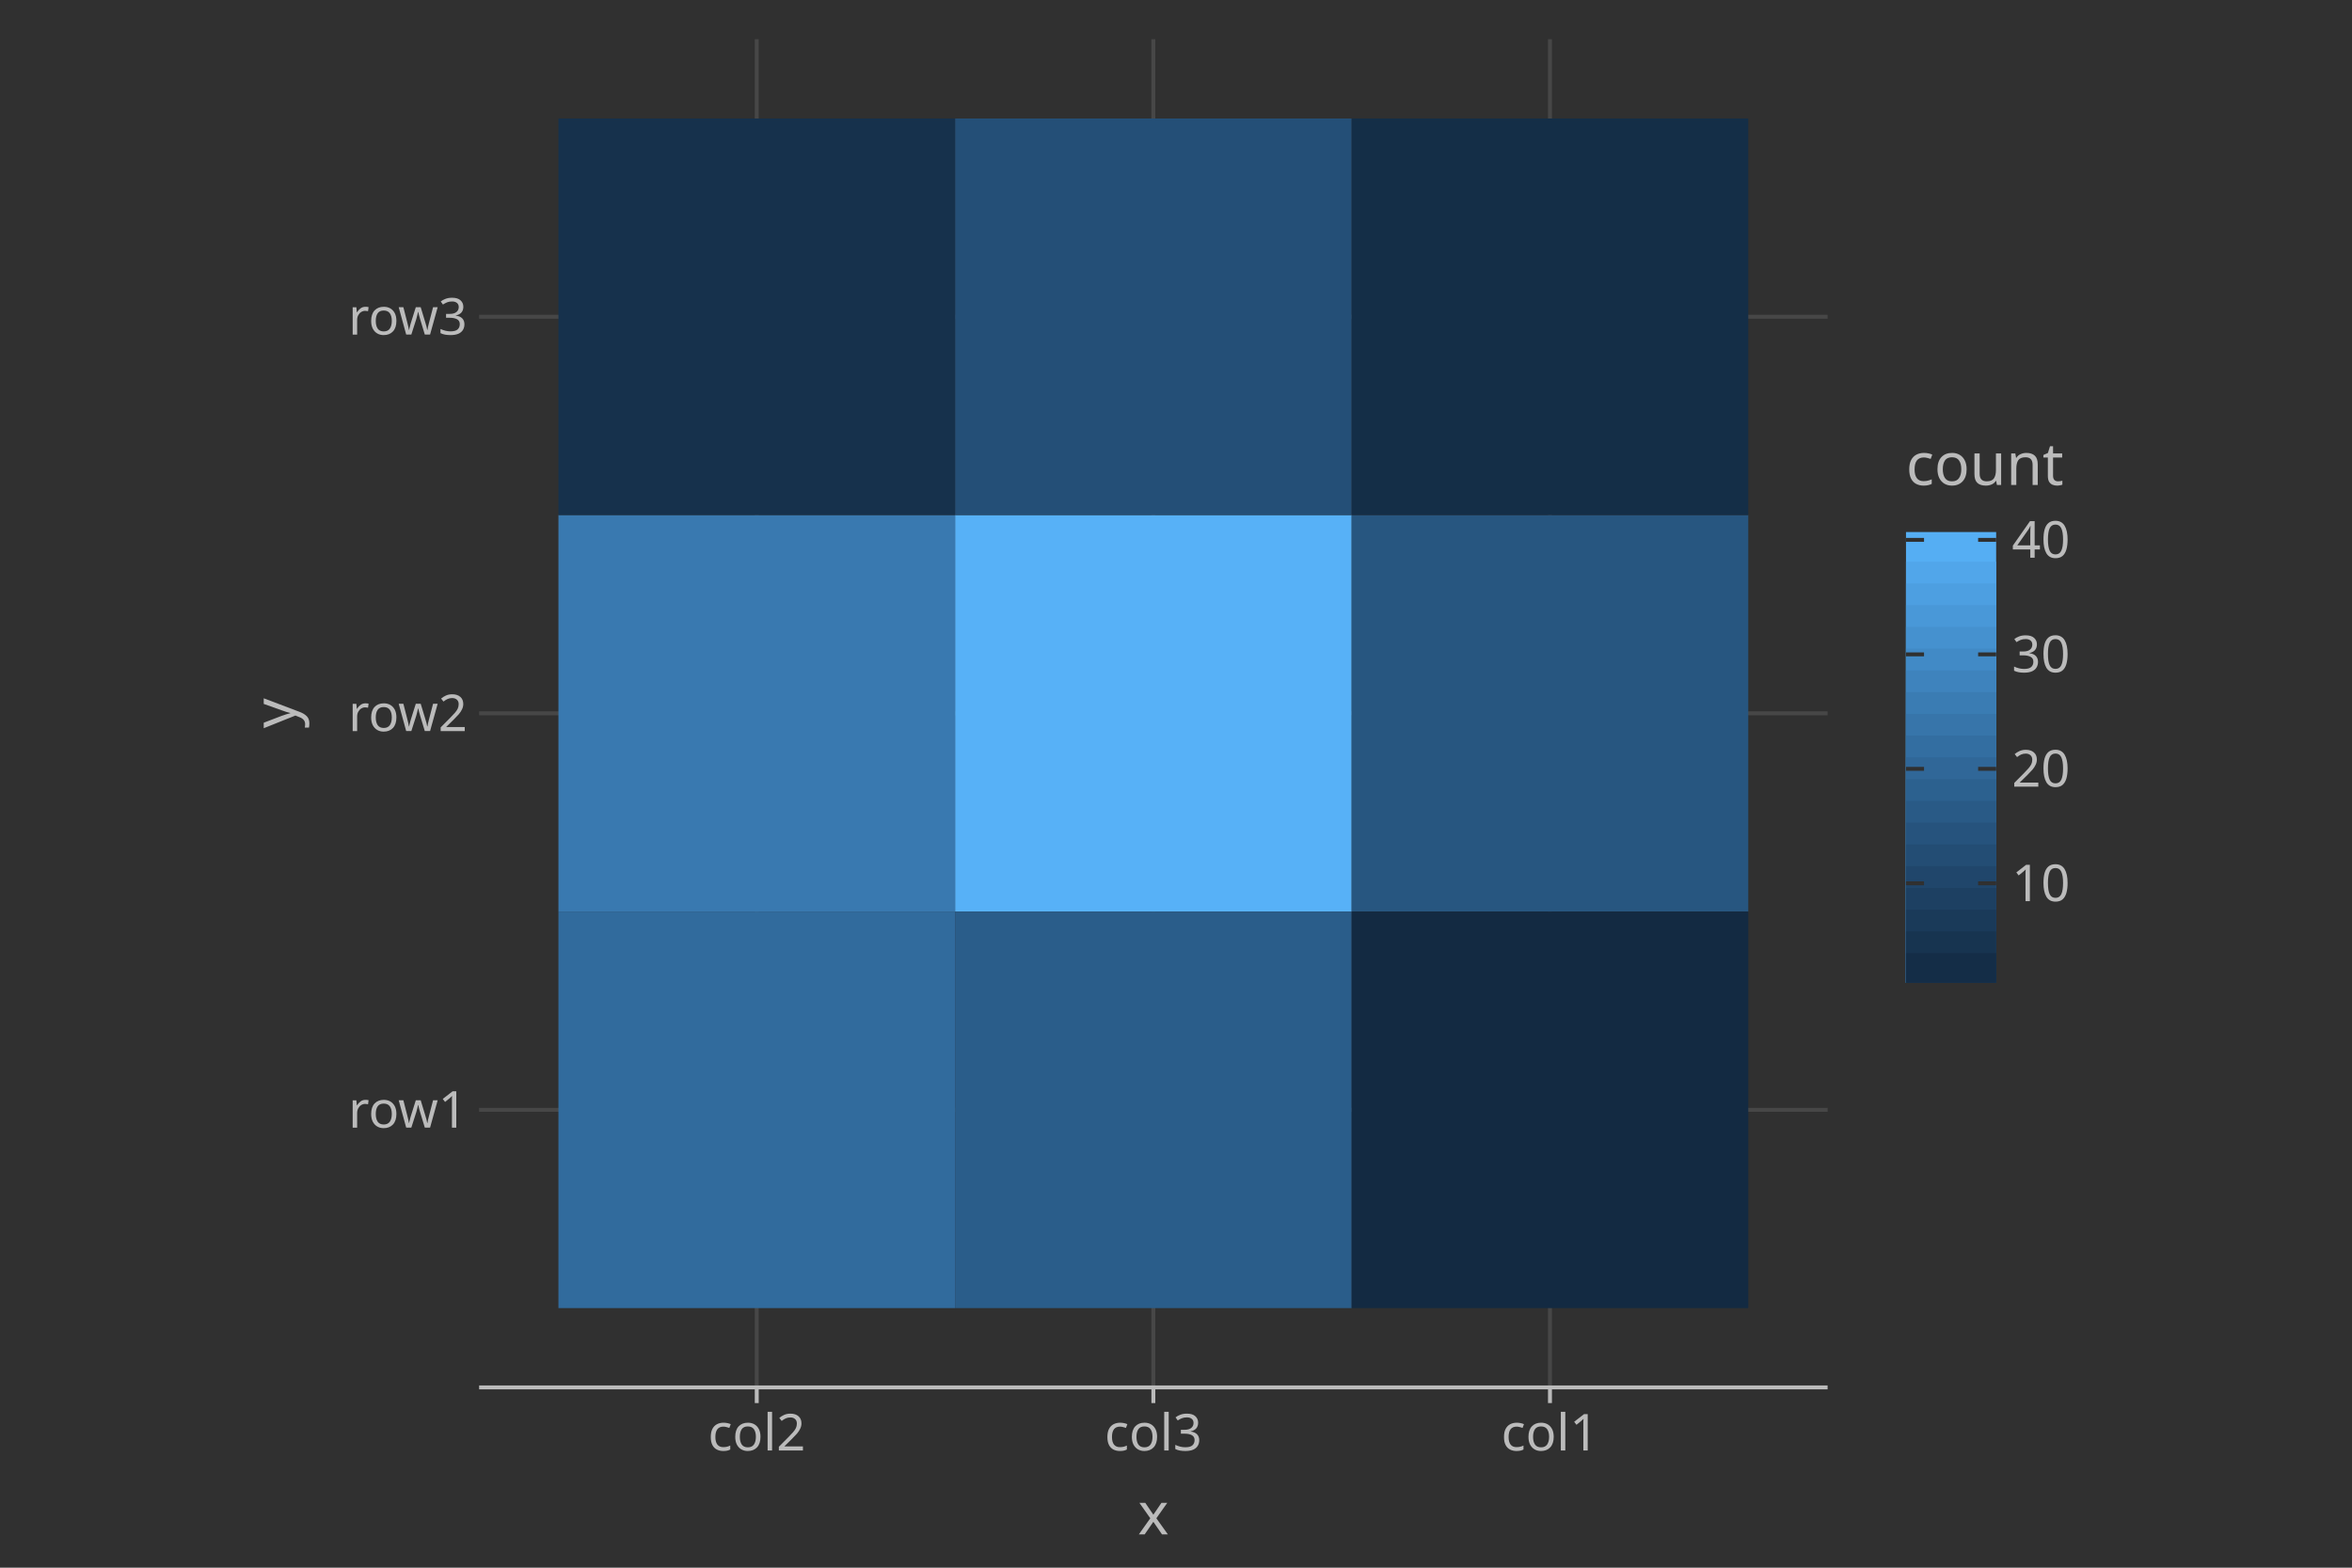
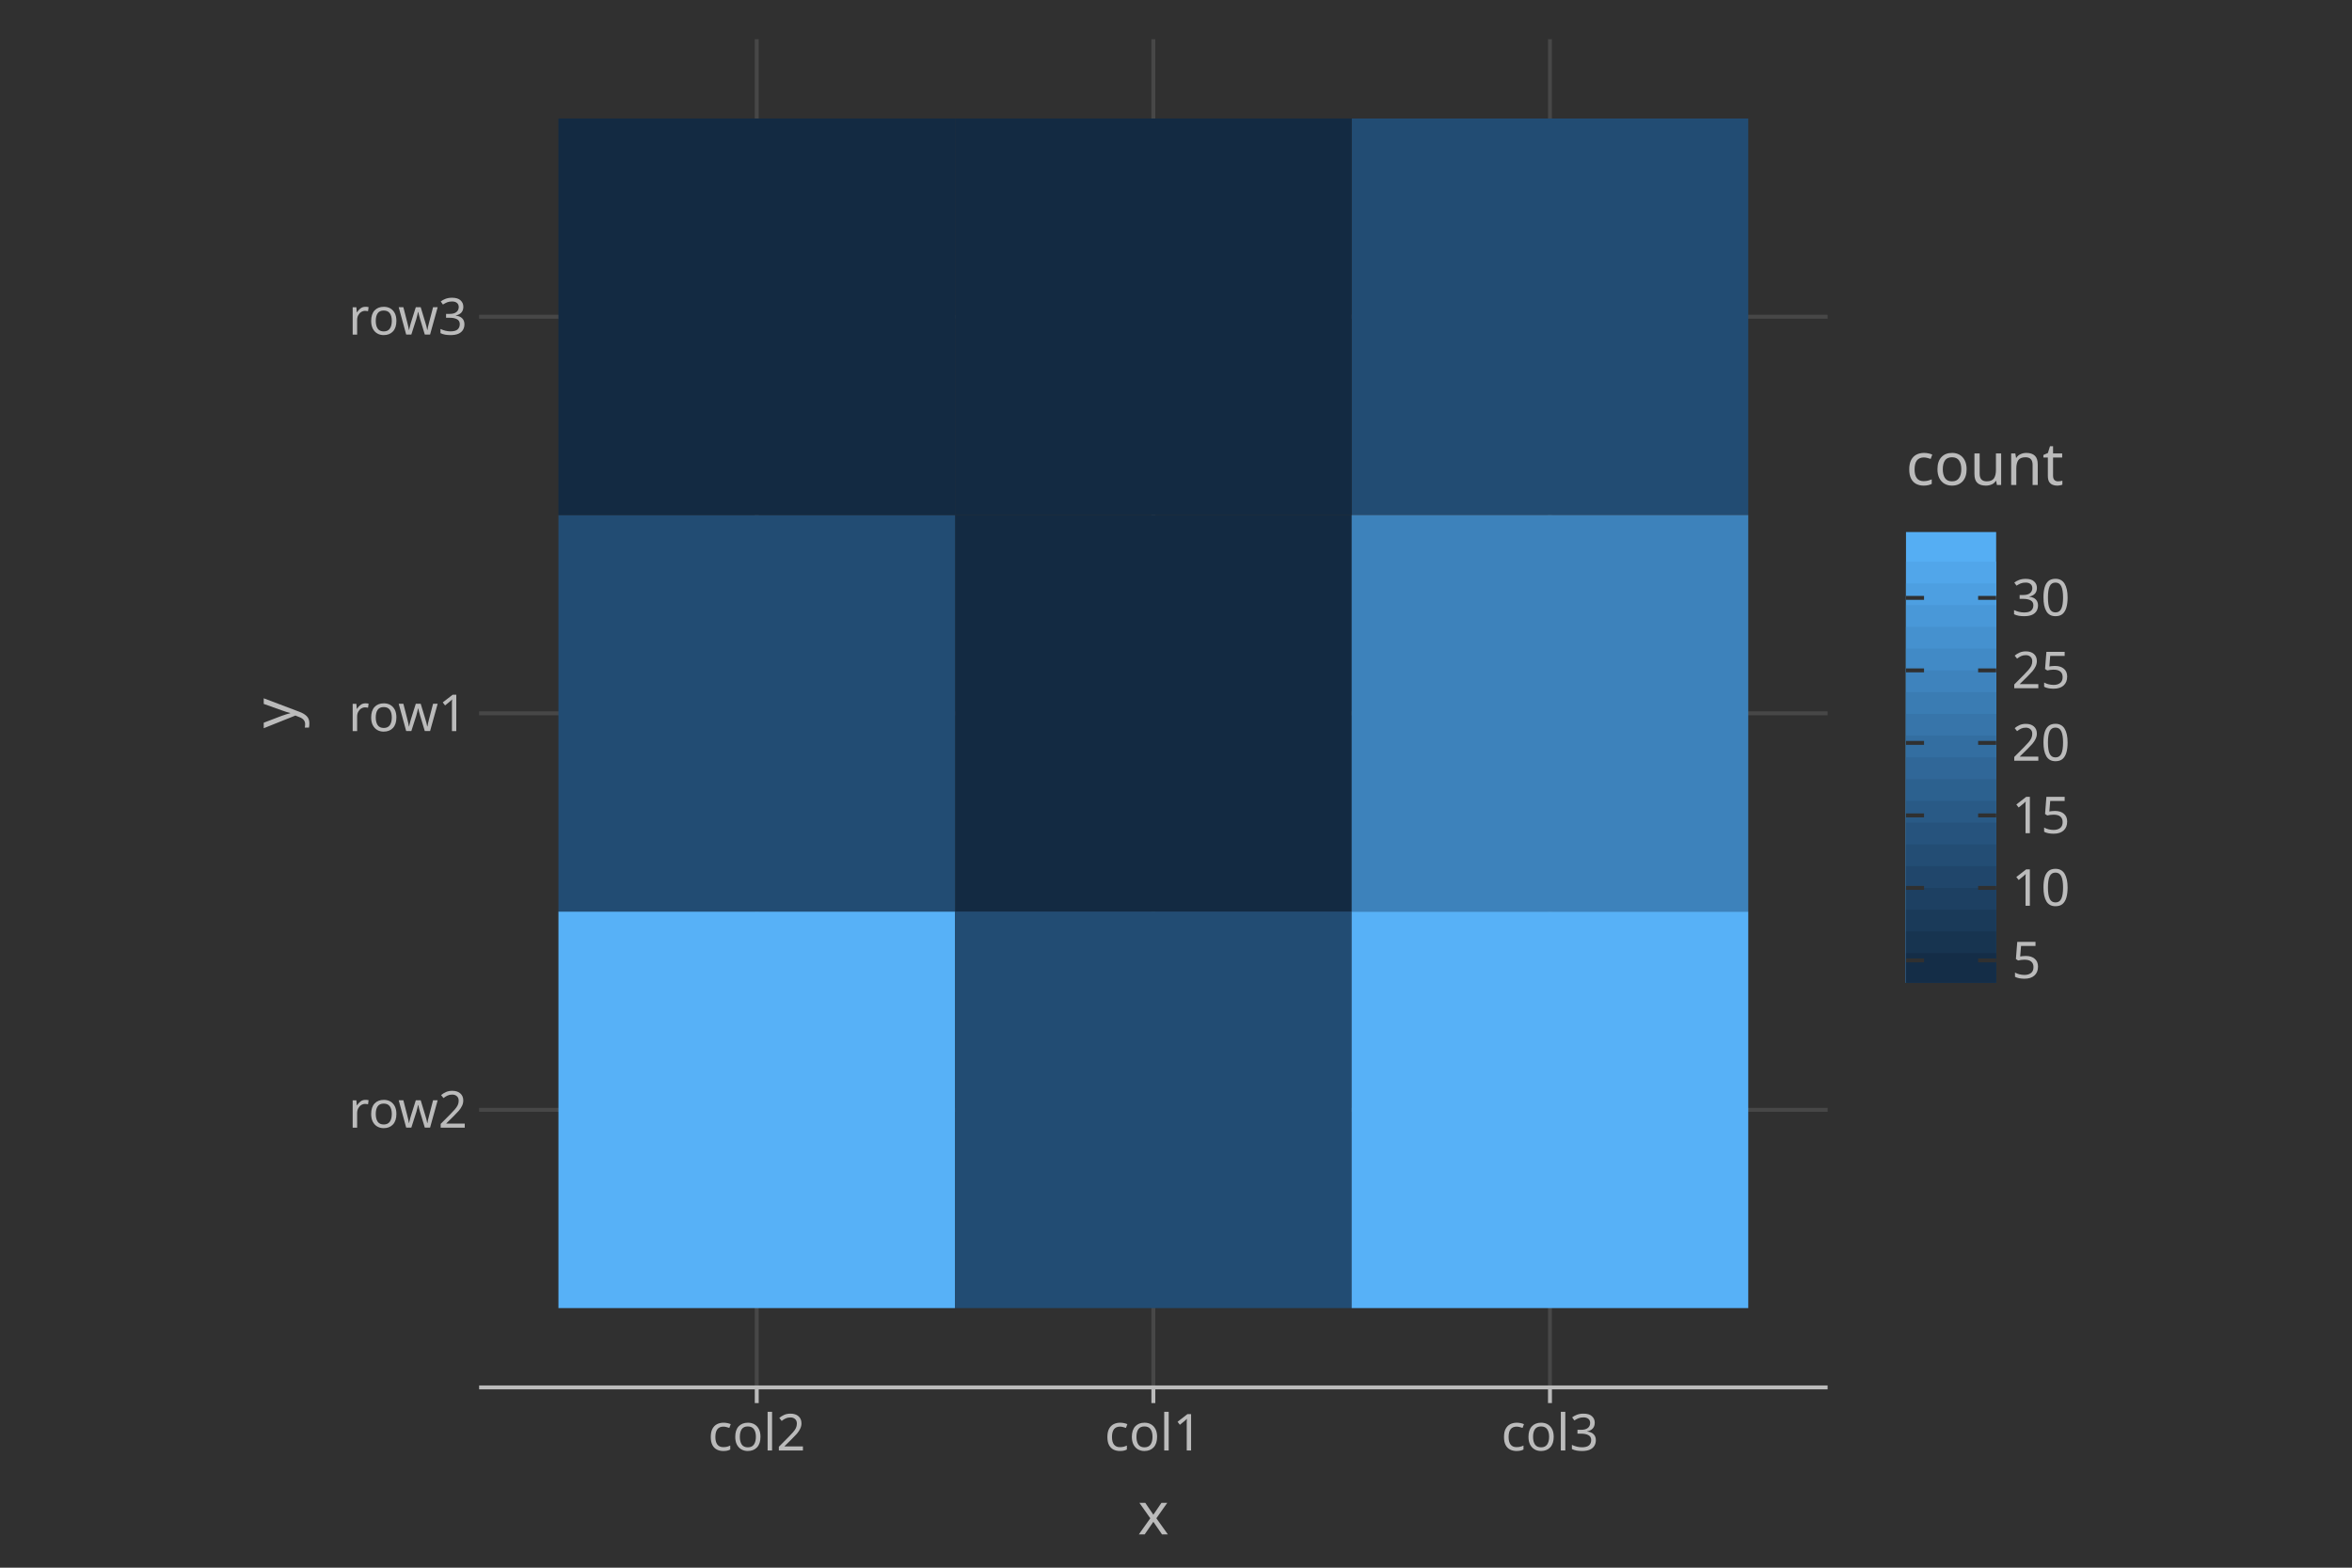
<svg xmlns="http://www.w3.org/2000/svg" class="plt-container" width="600.0" height="400.0">
  <style type="text/css">
  .plt-container {
   font-family: Lucida Grande, sans-serif;
   user-select: none;
   -webkit-user-select: none;
   -moz-user-select: none;
   -ms-user-select: none;
}
text {
   text-rendering: optimizeLegibility;
}
#xXxprefixXx0 .plot-title {
   fill: #bbbbbb;
   font-family: Lucida Grande, sans-serif;
   font-size: 16.0px;
   font-weight: normal;
   font-style: normal;   
}
#xXxprefixXx0 .plot-subtitle {
   fill: #bbbbbb;
   font-family: Lucida Grande, sans-serif;
   font-size: 15.0px;
   font-weight: normal;
   font-style: normal;   
}
#xXxprefixXx0 .plot-caption {
   fill: #bbbbbb;
   font-family: Lucida Grande, sans-serif;
   font-size: 13.0px;
   font-weight: normal;
   font-style: normal;   
}
#xXxprefixXx0 .legend-title {
   fill: #bbbbbb;
   font-family: Lucida Grande, sans-serif;
   font-size: 15.0px;
   font-weight: normal;
   font-style: normal;   
}
#xXxprefixXx0 .legend-item {
   fill: #bbbbbb;
   font-family: Lucida Grande, sans-serif;
   font-size: 13.0px;
   font-weight: normal;
   font-style: normal;   
}
#xXxprefixXx0 .axis-title-x {
   fill: #bbbbbb;
   font-family: Lucida Grande, sans-serif;
   font-size: 15.0px;
   font-weight: normal;
   font-style: normal;   
}
#xXxprefixXx0 .axis-text-x {
   fill: #bbbbbb;
   font-family: Lucida Grande, sans-serif;
   font-size: 13.0px;
   font-weight: normal;
   font-style: normal;   
}
#xXxprefixXx2 .axis-tooltip-text-x {
   fill: #303030;
   font-family: Lucida Grande, sans-serif;
   font-size: 13.0px;
   font-weight: normal;
   font-style: normal;   
}
#xXxprefixXx0 .axis-title-y {
   fill: #bbbbbb;
   font-family: Lucida Grande, sans-serif;
   font-size: 15.0px;
   font-weight: normal;
   font-style: normal;   
}
#xXxprefixXx0 .axis-text-y {
   fill: #bbbbbb;
   font-family: Lucida Grande, sans-serif;
   font-size: 13.0px;
   font-weight: normal;
   font-style: normal;   
}
#xXxprefixXx2 .axis-tooltip-text-y {
   fill: #303030;
   font-family: Lucida Grande, sans-serif;
   font-size: 13.0px;
   font-weight: normal;
   font-style: normal;   
}
#xXxprefixXx0 .facet-strip-text-x {
   fill: #bbbbbb;
   font-family: Lucida Grande, sans-serif;
   font-size: 13.0px;
   font-weight: normal;
   font-style: normal;   
}
#xXxprefixXx0 .facet-strip-text-y {
   fill: #bbbbbb;
   font-family: Lucida Grande, sans-serif;
   font-size: 13.0px;
   font-weight: normal;
   font-style: normal;   
}
#xXxprefixXx2 .tooltip-text {
   fill: #bbbbbb;
   font-family: Lucida Grande, sans-serif;
   font-size: 13.0px;
   font-weight: normal;
   font-style: normal;   
}
#xXxprefixXx2 .tooltip-title {
   fill: #bbbbbb;
   font-family: Lucida Grande, sans-serif;
   font-size: 13.0px;
   font-weight: bold;
   font-style: normal;   
}
#xXxprefixXx2 .tooltip-label {
   fill: #bbbbbb;
   font-family: Lucida Grande, sans-serif;
   font-size: 13.0px;
   font-weight: bold;
   font-style: normal;   
}

  </style>
  <g id="xXxprefixXx0">
    <path fill-rule="evenodd" fill="rgb(48,48,48)" fill-opacity="1.0" d="M0.0 0.0 L0.0 400.0 L600.0 400.0 L600.0 0.0 Z">
    </path>
    <g transform="translate(83.82415 10.0 ) ">
      <g transform="translate(38.40018 344.0 ) ">
        <line x1="70.824" y1="-0.0" x2="70.824" y2="-344.0" stroke="rgb(71,71,71)" stroke-opacity="1.0" stroke-width="1.0">
        </line>
        <line x1="172.0" y1="-0.0" x2="172.0" y2="-344.0" stroke="rgb(71,71,71)" stroke-opacity="1.0" stroke-width="1.0">
        </line>
        <line x1="273.176" y1="-0.0" x2="273.176" y2="-344.0" stroke="rgb(71,71,71)" stroke-opacity="1.0" stroke-width="1.0">
        </line>
        <g transform="translate(70.82353 0.0 ) ">
          <line stroke-width="1.0" stroke="rgb(187,187,187)" stroke-opacity="1.0" x2="0.0" y2="4.0">
          </line>
          <g transform="translate(0.0 7.0 ) ">
            <text class="axis-text-x" text-anchor="middle" dy="0.7em">
            col2
            </text>
          </g>
        </g>
        <g transform="translate(172.0 0.0 ) ">
          <line stroke-width="1.0" stroke="rgb(187,187,187)" stroke-opacity="1.0" x2="0.0" y2="4.0">
          </line>
          <g transform="translate(0.0 7.0 ) ">
            <text class="axis-text-x" text-anchor="middle" dy="0.7em">
-             col3
+             col1
            </text>
          </g>
        </g>
        <g transform="translate(273.1765 0.0 ) ">
          <line stroke-width="1.0" stroke="rgb(187,187,187)" stroke-opacity="1.0" x2="0.0" y2="4.0">
          </line>
          <g transform="translate(0.0 7.0 ) ">
            <text class="axis-text-x" text-anchor="middle" dy="0.7em">
-             col1
+             col3
            </text>
          </g>
        </g>
        <line x1="0.0" y1="0.0" x2="344.0" y2="0.0" stroke-width="1.0" stroke="rgb(187,187,187)" stroke-opacity="1.0">
        </line>
      </g>
      <g transform="translate(38.40018 0.0 ) ">
        <line x1="0.0" y1="273.176" x2="344.0" y2="273.176" stroke="rgb(71,71,71)" stroke-opacity="1.0" stroke-width="1.0">
        </line>
        <line x1="0.0" y1="172.0" x2="344.0" y2="172.0" stroke="rgb(71,71,71)" stroke-opacity="1.0" stroke-width="1.0">
        </line>
        <line x1="0.0" y1="70.824" x2="344.0" y2="70.824" stroke="rgb(71,71,71)" stroke-opacity="1.0" stroke-width="1.0">
        </line>
        <g transform="translate(0.0 273.1765 ) ">
          <g transform="translate(-3.0 0.0 ) ">
            <text class="axis-text-y" text-anchor="end" dy="0.35em">
-             row1
+             row2
            </text>
          </g>
        </g>
        <g transform="translate(0.0 172.0 ) ">
          <g transform="translate(-3.0 0.0 ) ">
            <text class="axis-text-y" text-anchor="end" dy="0.35em">
-             row2
+             row1
            </text>
          </g>
        </g>
        <g transform="translate(0.0 70.82353 ) ">
          <g transform="translate(-3.0 0.0 ) ">
            <text class="axis-text-y" text-anchor="end" dy="0.35em">
            row3
            </text>
          </g>
        </g>
      </g>
      <g transform="translate(38.40018 0.0 ) " clip-path="url(#xXxprefixXx1)" clip-bounds-jfx="[rect (0.0, 0.0), (344.0, 344.0)]">
        <defs>
          <clipPath id="xXxprefixXx1">
            <rect x="0.0" y="0.0" width="344.0" height="344.0">
            </rect>
          </clipPath>
        </defs>
        <g>
          <g>
-             <rect fill="#316b9d" stroke="#303030" stroke-width="0.0" x="20.235" y="222.588" height="101.176" width="101.176" />
-             <rect fill="#57b1f7" stroke="#303030" stroke-width="0.0" x="121.412" y="121.412" height="101.176" width="101.176" />
-             <rect fill="#244f77" stroke="#303030" stroke-width="0.0" x="121.412" y="20.235" height="101.176" width="101.176" />
-             <rect fill="#2a5d8a" stroke="#303030" stroke-width="0.0" x="121.412" y="222.588" height="101.176" width="101.176" />
-             <rect fill="#275680" stroke="#303030" stroke-width="0.0" x="222.588" y="121.412" height="101.176" width="101.176" />
-             <rect fill="#142e47" stroke="#303030" stroke-width="0.0" x="222.588" y="20.235" height="101.176" width="101.176" />
-             <rect fill="#3979b0" stroke="#303030" stroke-width="0.0" x="20.235" y="121.412" height="101.176" width="101.176" />
-             <rect fill="#132a42" stroke="#303030" stroke-width="0.0" x="222.588" y="222.588" height="101.176" width="101.176" />
-             <rect fill="#16314c" stroke="#303030" stroke-width="0.0" x="20.235" y="20.235" height="101.176" width="101.176" />
+             <rect fill="#57b1f7" stroke="#303030" stroke-width="0.0" x="20.235" y="222.588" height="101.176" width="101.176" />
+             <rect fill="#132a42" stroke="#303030" stroke-width="0.0" x="121.412" y="121.412" height="101.176" width="101.176" />
+             <rect fill="#224c73" stroke="#303030" stroke-width="0.0" x="121.412" y="222.588" height="101.176" width="101.176" />
+             <rect fill="#224c73" stroke="#303030" stroke-width="0.0" x="20.235" y="121.412" height="101.176" width="101.176" />
+             <rect fill="#224c73" stroke="#303030" stroke-width="0.0" x="222.588" y="20.235" height="101.176" width="101.176" />
+             <rect fill="#57b1f7" stroke="#303030" stroke-width="0.0" x="222.588" y="222.588" height="101.176" width="101.176" />
+             <rect fill="#3d82bb" stroke="#303030" stroke-width="0.0" x="222.588" y="121.412" height="101.176" width="101.176" />
+             <rect fill="#132a42" stroke="#303030" stroke-width="0.0" x="121.412" y="20.235" height="101.176" width="101.176" />
+             <rect fill="#132a42" stroke="#303030" stroke-width="0.0" x="20.235" y="20.235" height="101.176" width="101.176" />
          </g>
        </g>
      </g>
    </g>
    <g transform="translate(75.32415 182.0 ) rotate(-90.0 ) ">
      <text class="axis-title-y" y="0.0" text-anchor="middle">
      y
      </text>
    </g>
    <g transform="translate(294.2243 391.5 ) ">
      <text class="axis-title-x" y="0.0" text-anchor="middle">
      x
      </text>
    </g>
    <g transform="translate(476.2243 103.25 ) ">
      <rect x="5.0" y="5.0" height="147.5" width="52.952" stroke="rgb(187,187,187)" stroke-opacity="1.0" stroke-width="0.0" fill="rgb(48,48,48)" fill-opacity="1.0">
      </rect>
      <g transform="translate(10.0 10.0 ) ">
        <g transform="translate(0.0 10.5 ) ">
          <text class="legend-title" y="0.0">
          count
          </text>
        </g>
        <g transform="translate(0.0 22.5 ) ">
          <g>
            <rect x="0.0" y="0.0" height="115.0" width="23.0" stroke-width="0.0" fill="rgb(85,174,243)" fill-opacity="1.0">
            </rect>
            <rect x="0.0" y="7.55" height="107.45" width="23.0" stroke-width="0.0" fill="rgb(81,166,234)" fill-opacity="1.0">
            </rect>
            <rect x="0.0" y="13.1" height="101.9" width="23.0" stroke-width="0.0" fill="rgb(77,159,225)" fill-opacity="1.0">
            </rect>
            <rect x="0.0" y="18.65" height="96.35" width="23.0" stroke-width="0.0" fill="rgb(73,152,216)" fill-opacity="1.0">
            </rect>
            <rect x="0.0" y="24.2" height="90.8" width="23.0" stroke-width="0.0" fill="rgb(69,145,207)" fill-opacity="1.0">
            </rect>
            <rect x="0.0" y="29.75" height="85.25" width="23.0" stroke-width="0.0" fill="rgb(65,138,198)" fill-opacity="1.0">
            </rect>
            <rect x="0.0" y="35.3" height="79.7" width="23.0" stroke-width="0.0" fill="rgb(62,131,189)" fill-opacity="1.0">
            </rect>
            <rect x="0.0" y="40.85" height="74.15" width="23.0" stroke-width="0.0" fill="rgb(58,124,179)" fill-opacity="1.0">
            </rect>
            <rect x="0.0" y="46.4" height="68.6" width="23.0" stroke-width="0.0" fill="rgb(55,117,170)" fill-opacity="1.0">
            </rect>
            <rect x="0.0" y="51.95" height="63.05" width="23.0" stroke-width="0.0" fill="rgb(51,110,161)" fill-opacity="1.0">
            </rect>
            <rect x="0.0" y="57.5" height="57.5" width="23.0" stroke-width="0.0" fill="rgb(48,103,152)" fill-opacity="1.0">
            </rect>
            <rect x="0.0" y="63.05" height="51.95" width="23.0" stroke-width="0.0" fill="rgb(44,97,143)" fill-opacity="1.0">
            </rect>
            <rect x="0.0" y="68.6" height="46.4" width="23.0" stroke-width="0.0" fill="rgb(41,90,134)" fill-opacity="1.0">
            </rect>
            <rect x="0.0" y="74.15" height="40.85" width="23.0" stroke-width="0.0" fill="rgb(38,83,125)" fill-opacity="1.0">
            </rect>
            <rect x="0.0" y="79.7" height="35.3" width="23.0" stroke-width="0.0" fill="rgb(35,77,116)" fill-opacity="1.0">
            </rect>
            <rect x="0.0" y="85.25" height="29.75" width="23.0" stroke-width="0.0" fill="rgb(32,70,107)" fill-opacity="1.0">
            </rect>
            <rect x="0.0" y="90.8" height="24.2" width="23.0" stroke-width="0.0" fill="rgb(29,64,98)" fill-opacity="1.0">
            </rect>
            <rect x="0.0" y="96.35" height="18.65" width="23.0" stroke-width="0.0" fill="rgb(26,58,89)" fill-opacity="1.0">
            </rect>
            <rect x="0.0" y="101.9" height="13.1" width="23.0" stroke-width="0.0" fill="rgb(23,52,80)" fill-opacity="1.0">
            </rect>
            <rect x="0.0" y="107.45" height="7.55" width="23.0" stroke-width="0.0" fill="rgb(20,45,71)" fill-opacity="1.0">
            </rect>
-             <line x1="0.0" y1="89.632" x2="4.6" y2="89.632" stroke-width="1.0" stroke="rgb(48,48,48)" stroke-opacity="1.0">
-             </line>
-             <line x1="18.4" y1="89.632" x2="23.0" y2="89.632" stroke-width="1.0" stroke="rgb(48,48,48)" stroke-opacity="1.0">
-             </line>
-             <g transform="translate(26.9903 94.18158 ) ">
+             <line x1="0.0" y1="109.3" x2="4.6" y2="109.3" stroke-width="1.0" stroke="rgb(48,48,48)" stroke-opacity="1.0">
+             </line>
+             <line x1="18.4" y1="109.3" x2="23.0" y2="109.3" stroke-width="1.0" stroke="rgb(48,48,48)" stroke-opacity="1.0">
+             </line>
+             <g transform="translate(26.9903 113.85 ) ">
+               <text class="legend-item" y="0.0">
+               5
+               </text>
+             </g>
+             <line x1="0.0" y1="90.8" x2="4.6" y2="90.8" stroke-width="1.0" stroke="rgb(48,48,48)" stroke-opacity="1.0">
+             </line>
+             <line x1="18.4" y1="90.8" x2="23.0" y2="90.8" stroke-width="1.0" stroke="rgb(48,48,48)" stroke-opacity="1.0">
+             </line>
+             <g transform="translate(26.9903 95.35 ) ">
              <text class="legend-item" y="0.0">
              10
              </text>
            </g>
-             <line x1="0.0" y1="60.421" x2="4.6" y2="60.421" stroke-width="1.0" stroke="rgb(48,48,48)" stroke-opacity="1.0">
-             </line>
-             <line x1="18.4" y1="60.421" x2="23.0" y2="60.421" stroke-width="1.0" stroke="rgb(48,48,48)" stroke-opacity="1.0">
-             </line>
-             <g transform="translate(26.9903 64.97105 ) ">
+             <line x1="0.0" y1="72.3" x2="4.6" y2="72.3" stroke-width="1.0" stroke="rgb(48,48,48)" stroke-opacity="1.0">
+             </line>
+             <line x1="18.4" y1="72.3" x2="23.0" y2="72.3" stroke-width="1.0" stroke="rgb(48,48,48)" stroke-opacity="1.0">
+             </line>
+             <g transform="translate(26.9903 76.85 ) ">
+               <text class="legend-item" y="0.0">
+               15
+               </text>
+             </g>
+             <line x1="0.0" y1="53.8" x2="4.6" y2="53.8" stroke-width="1.0" stroke="rgb(48,48,48)" stroke-opacity="1.0">
+             </line>
+             <line x1="18.4" y1="53.8" x2="23.0" y2="53.8" stroke-width="1.0" stroke="rgb(48,48,48)" stroke-opacity="1.0">
+             </line>
+             <g transform="translate(26.9903 58.35 ) ">
              <text class="legend-item" y="0.0">
              20
              </text>
            </g>
-             <line x1="0.0" y1="31.211" x2="4.6" y2="31.211" stroke-width="1.0" stroke="rgb(48,48,48)" stroke-opacity="1.0">
-             </line>
-             <line x1="18.4" y1="31.211" x2="23.0" y2="31.211" stroke-width="1.0" stroke="rgb(48,48,48)" stroke-opacity="1.0">
-             </line>
-             <g transform="translate(26.9903 35.76053 ) ">
+             <line x1="0.0" y1="35.3" x2="4.6" y2="35.3" stroke-width="1.0" stroke="rgb(48,48,48)" stroke-opacity="1.0">
+             </line>
+             <line x1="18.4" y1="35.3" x2="23.0" y2="35.3" stroke-width="1.0" stroke="rgb(48,48,48)" stroke-opacity="1.0">
+             </line>
+             <g transform="translate(26.9903 39.85 ) ">
+               <text class="legend-item" y="0.0">
+               25
+               </text>
+             </g>
+             <line x1="0.0" y1="16.8" x2="4.6" y2="16.8" stroke-width="1.0" stroke="rgb(48,48,48)" stroke-opacity="1.0">
+             </line>
+             <line x1="18.4" y1="16.8" x2="23.0" y2="16.8" stroke-width="1.0" stroke="rgb(48,48,48)" stroke-opacity="1.0">
+             </line>
+             <g transform="translate(26.9903 21.35 ) ">
              <text class="legend-item" y="0.0">
              30
-               </text>
-             </g>
-             <line x1="0.0" y1="2.0" x2="4.6" y2="2.0" stroke-width="1.0" stroke="rgb(48,48,48)" stroke-opacity="1.0">
-             </line>
-             <line x1="18.4" y1="2.0" x2="23.0" y2="2.0" stroke-width="1.0" stroke="rgb(48,48,48)" stroke-opacity="1.0">
-             </line>
-             <g transform="translate(26.9903 6.55 ) ">
-               <text class="legend-item" y="0.0">
-               40
              </text>
            </g>
          </g>
        </g>
      </g>
    </g>
    <path fill="rgb(0,0,0)" fill-opacity="0.0" stroke="rgb(187,187,187)" stroke-opacity="1.0" stroke-width="0.0" d="M0.0 0.0 L0.0 400.0 L600.0 400.0 L600.0 0.0 Z">
    </path>
  </g>
  <g id="xXxprefixXx2">
  </g>
</svg>
